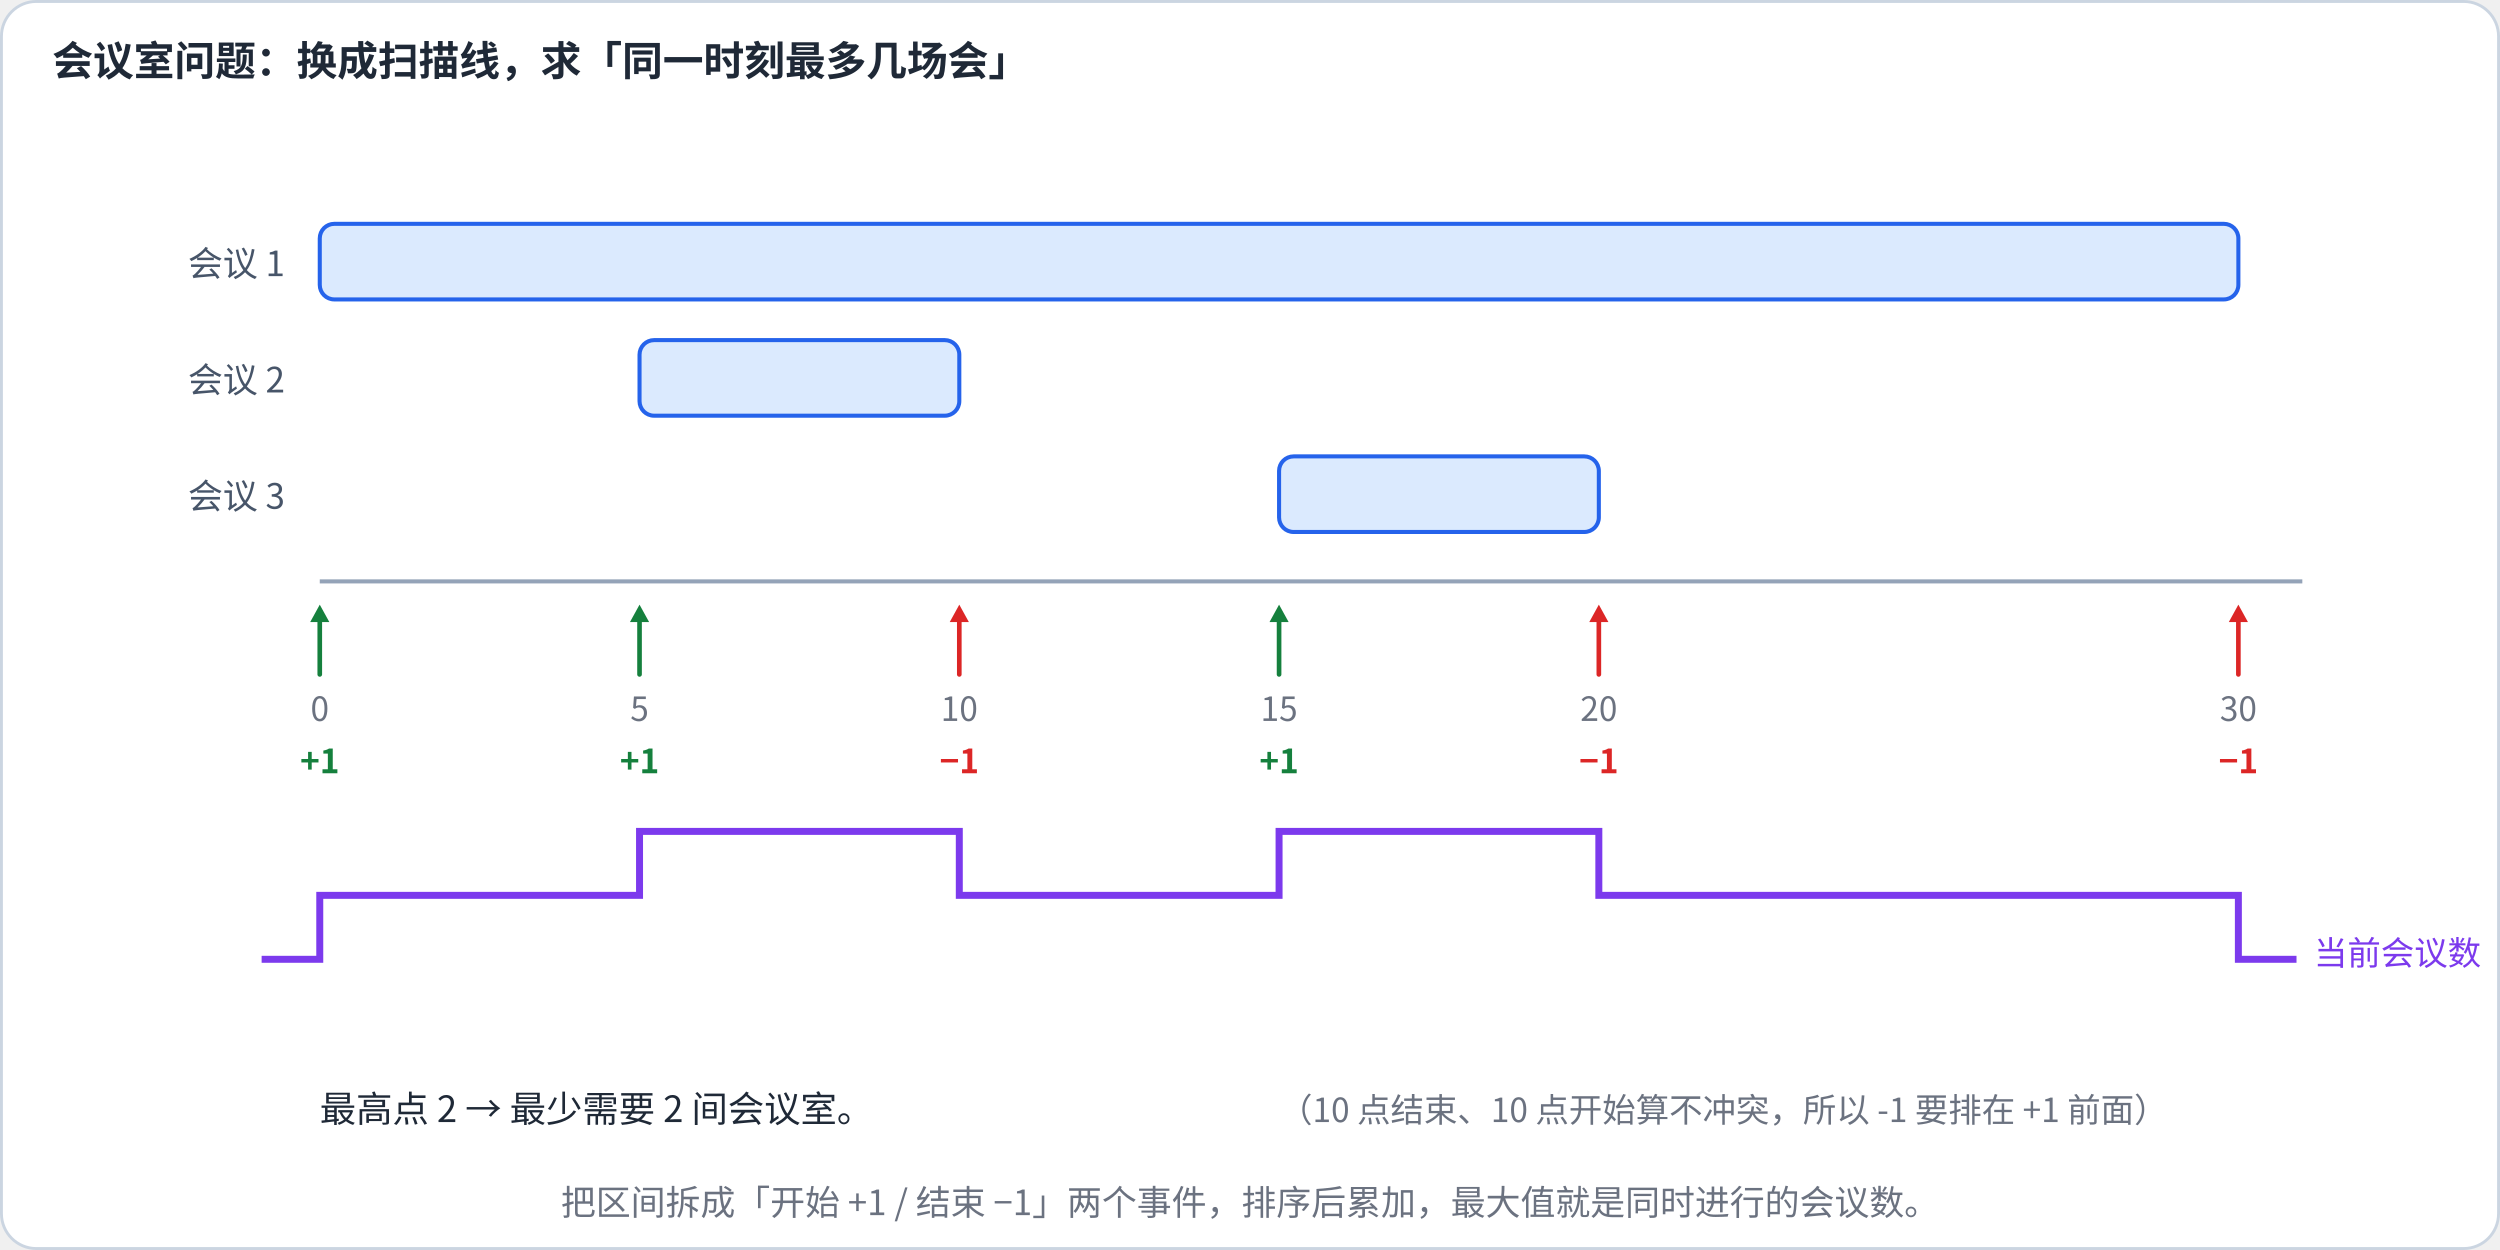
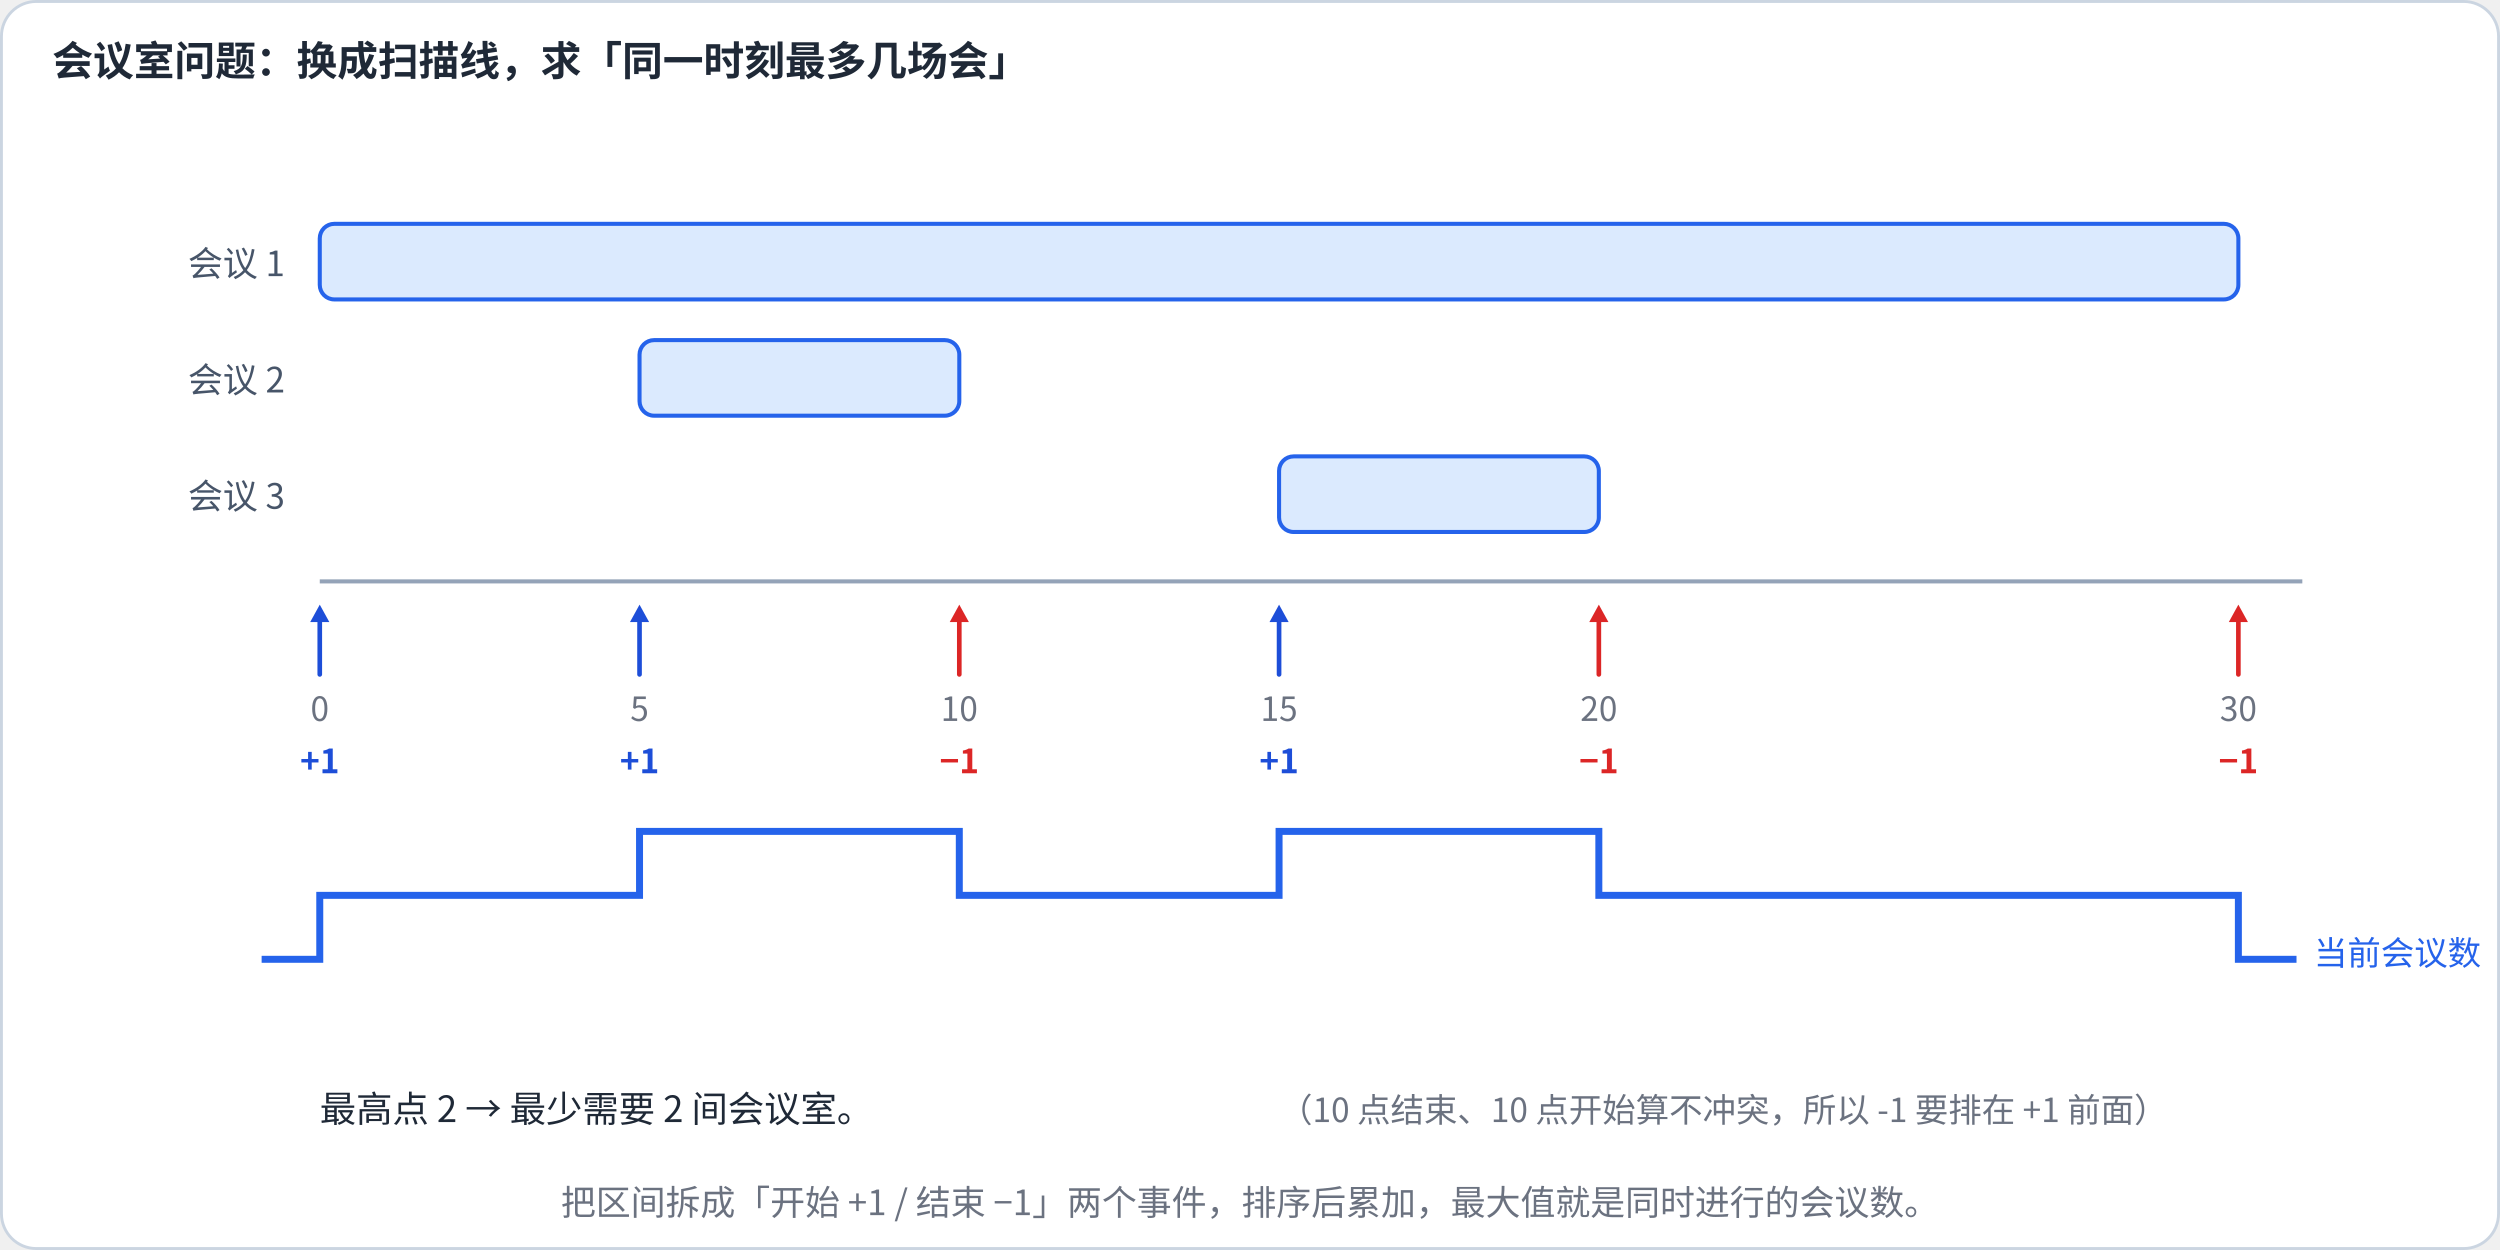
<svg xmlns="http://www.w3.org/2000/svg" width="860" height="430" viewBox="0 0 860 430" role="img">
  <rect x="0.5" y="0.5" width="859.0" height="429.0" rx="12" fill="#ffffff" stroke="#cbd5e1" stroke-width="1" />
  <text x="18.0" y="26.0" font-size="14.0" fill="#1f2937" text-anchor="start" font-weight="bold" font-family="ui-sans-serif,-apple-system,'Segoe UI','Noto Sans CJK SC','PingFang SC','Microsoft YaHei',sans-serif">会议室问题：换成扫描线，求「同一时刻最多几场会」</text>
  <rect x="110.0" y="77.0" width="660.0" height="26.0" rx="5.0" fill="#dbeafe" stroke="#2563eb" stroke-width="1.4" />
  <text x="98.0" y="95.0" font-size="12.0" fill="#475569" text-anchor="end" font-weight="normal" font-family="ui-sans-serif,-apple-system,'Segoe UI','Noto Sans CJK SC','PingFang SC','Microsoft YaHei',sans-serif">会议 1</text>
  <rect x="220.0" y="117.0" width="110.0" height="26.0" rx="5.0" fill="#dbeafe" stroke="#2563eb" stroke-width="1.4" />
  <text x="98.0" y="135.0" font-size="12.0" fill="#475569" text-anchor="end" font-weight="normal" font-family="ui-sans-serif,-apple-system,'Segoe UI','Noto Sans CJK SC','PingFang SC','Microsoft YaHei',sans-serif">会议 2</text>
  <rect x="440.0" y="157.0" width="110.0" height="26.0" rx="5.0" fill="#dbeafe" stroke="#2563eb" stroke-width="1.4" />
  <text x="98.0" y="175.0" font-size="12.0" fill="#475569" text-anchor="end" font-weight="normal" font-family="ui-sans-serif,-apple-system,'Segoe UI','Noto Sans CJK SC','PingFang SC','Microsoft YaHei',sans-serif">会议 3</text>
  <line x1="110.0" y1="200.0" x2="792.0" y2="200.0" stroke="#94a3b8" stroke-width="1.4" />
-   <line x1="110.0" y1="232.0" x2="110.0" y2="214.0" stroke="#15803d" stroke-width="1.6" stroke-linecap="round" />
-   <polygon points="110.0,208.0 113.3,214.0 106.7,214.0" fill="#15803d" />
+   <line x1="110.0" y1="232.0" x2="110.0" y2="214.0" stroke="#1d4ed8" stroke-width="1.6" stroke-linecap="round" />
+   <polygon points="110.0,208.0 113.3,214.0 106.7,214.0" fill="#1d4ed8" />
  <text x="110.0" y="248.0" font-size="11.5" fill="#6b7280" text-anchor="middle" font-weight="normal" font-family="ui-sans-serif,-apple-system,'Segoe UI','Noto Sans CJK SC','PingFang SC','Microsoft YaHei',sans-serif">0</text>
-   <text x="110.0" y="266.0" font-size="11.5" fill="#15803d" text-anchor="middle" font-weight="bold" font-family="ui-sans-serif,-apple-system,'Segoe UI','Noto Sans CJK SC','PingFang SC','Microsoft YaHei',sans-serif">+1</text>
-   <line x1="220.0" y1="232.0" x2="220.0" y2="214.0" stroke="#15803d" stroke-width="1.6" stroke-linecap="round" />
-   <polygon points="220.0,208.0 223.3,214.0 216.7,214.0" fill="#15803d" />
+   <text x="110.0" y="266.0" font-size="11.5" fill="#1d4ed8" text-anchor="middle" font-weight="bold" font-family="ui-sans-serif,-apple-system,'Segoe UI','Noto Sans CJK SC','PingFang SC','Microsoft YaHei',sans-serif">+1</text>
+   <line x1="220.0" y1="232.0" x2="220.0" y2="214.0" stroke="#1d4ed8" stroke-width="1.6" stroke-linecap="round" />
+   <polygon points="220.0,208.0 223.3,214.0 216.7,214.0" fill="#1d4ed8" />
  <text x="220.0" y="248.0" font-size="11.5" fill="#6b7280" text-anchor="middle" font-weight="normal" font-family="ui-sans-serif,-apple-system,'Segoe UI','Noto Sans CJK SC','PingFang SC','Microsoft YaHei',sans-serif">5</text>
-   <text x="220.0" y="266.0" font-size="11.5" fill="#15803d" text-anchor="middle" font-weight="bold" font-family="ui-sans-serif,-apple-system,'Segoe UI','Noto Sans CJK SC','PingFang SC','Microsoft YaHei',sans-serif">+1</text>
+   <text x="220.0" y="266.0" font-size="11.5" fill="#1d4ed8" text-anchor="middle" font-weight="bold" font-family="ui-sans-serif,-apple-system,'Segoe UI','Noto Sans CJK SC','PingFang SC','Microsoft YaHei',sans-serif">+1</text>
  <line x1="330.0" y1="232.0" x2="330.0" y2="214.0" stroke="#dc2626" stroke-width="1.6" stroke-linecap="round" />
  <polygon points="330.0,208.0 333.3,214.0 326.7,214.0" fill="#dc2626" />
  <text x="330.0" y="248.0" font-size="11.5" fill="#6b7280" text-anchor="middle" font-weight="normal" font-family="ui-sans-serif,-apple-system,'Segoe UI','Noto Sans CJK SC','PingFang SC','Microsoft YaHei',sans-serif">10</text>
  <text x="330.0" y="266.0" font-size="11.5" fill="#dc2626" text-anchor="middle" font-weight="bold" font-family="ui-sans-serif,-apple-system,'Segoe UI','Noto Sans CJK SC','PingFang SC','Microsoft YaHei',sans-serif">−1</text>
-   <line x1="440.0" y1="232.0" x2="440.0" y2="214.0" stroke="#15803d" stroke-width="1.6" stroke-linecap="round" />
-   <polygon points="440.0,208.0 443.3,214.0 436.7,214.0" fill="#15803d" />
+   <line x1="440.0" y1="232.0" x2="440.0" y2="214.0" stroke="#1d4ed8" stroke-width="1.6" stroke-linecap="round" />
+   <polygon points="440.0,208.0 443.3,214.0 436.7,214.0" fill="#1d4ed8" />
  <text x="440.0" y="248.0" font-size="11.5" fill="#6b7280" text-anchor="middle" font-weight="normal" font-family="ui-sans-serif,-apple-system,'Segoe UI','Noto Sans CJK SC','PingFang SC','Microsoft YaHei',sans-serif">15</text>
-   <text x="440.0" y="266.0" font-size="11.5" fill="#15803d" text-anchor="middle" font-weight="bold" font-family="ui-sans-serif,-apple-system,'Segoe UI','Noto Sans CJK SC','PingFang SC','Microsoft YaHei',sans-serif">+1</text>
+   <text x="440.0" y="266.0" font-size="11.5" fill="#1d4ed8" text-anchor="middle" font-weight="bold" font-family="ui-sans-serif,-apple-system,'Segoe UI','Noto Sans CJK SC','PingFang SC','Microsoft YaHei',sans-serif">+1</text>
  <line x1="550.0" y1="232.0" x2="550.0" y2="214.0" stroke="#dc2626" stroke-width="1.6" stroke-linecap="round" />
  <polygon points="550.0,208.0 553.3,214.0 546.7,214.0" fill="#dc2626" />
  <text x="550.0" y="248.0" font-size="11.5" fill="#6b7280" text-anchor="middle" font-weight="normal" font-family="ui-sans-serif,-apple-system,'Segoe UI','Noto Sans CJK SC','PingFang SC','Microsoft YaHei',sans-serif">20</text>
  <text x="550.0" y="266.0" font-size="11.5" fill="#dc2626" text-anchor="middle" font-weight="bold" font-family="ui-sans-serif,-apple-system,'Segoe UI','Noto Sans CJK SC','PingFang SC','Microsoft YaHei',sans-serif">−1</text>
  <line x1="770.0" y1="232.0" x2="770.0" y2="214.0" stroke="#dc2626" stroke-width="1.6" stroke-linecap="round" />
  <polygon points="770.0,208.0 773.3,214.0 766.7,214.0" fill="#dc2626" />
  <text x="770.0" y="248.0" font-size="11.5" fill="#6b7280" text-anchor="middle" font-weight="normal" font-family="ui-sans-serif,-apple-system,'Segoe UI','Noto Sans CJK SC','PingFang SC','Microsoft YaHei',sans-serif">30</text>
  <text x="770.0" y="266.0" font-size="11.5" fill="#dc2626" text-anchor="middle" font-weight="bold" font-family="ui-sans-serif,-apple-system,'Segoe UI','Noto Sans CJK SC','PingFang SC','Microsoft YaHei',sans-serif">−1</text>
-   <polyline points="90,330 110,330 110,308 220,308 220,286 330,286 330,308 440,308 440,286 550,286 550,308 770,308 770,330 790,330" fill="none" stroke="#7c3aed" stroke-width="2.4" />
-   <text x="796.0" y="332.0" font-size="11.5" fill="#7c3aed" text-anchor="start" font-weight="normal" font-family="ui-sans-serif,-apple-system,'Segoe UI','Noto Sans CJK SC','PingFang SC','Microsoft YaHei',sans-serif">当前会议数</text>
+   <polyline points="90,330 110,330 110,308 220,308 220,286 330,286 330,308 440,308 440,286 550,286 550,308 770,308 770,330 790,330" fill="none" stroke="#2563eb" stroke-width="2.4" />
+   <text x="796.0" y="332.0" font-size="11.5" fill="#2563eb" text-anchor="start" font-weight="normal" font-family="ui-sans-serif,-apple-system,'Segoe UI','Noto Sans CJK SC','PingFang SC','Microsoft YaHei',sans-serif">当前会议数</text>
  <text x="110.0" y="386.0" font-size="12.5" fill="#1f2937" text-anchor="start" font-weight="normal" font-family="ui-sans-serif,-apple-system,'Segoe UI','Noto Sans CJK SC','PingFang SC','Microsoft YaHei',sans-serif">最高点 2 → 最少需要 2 间会议室。</text>
  <text x="440.0" y="386.0" font-size="11.5" fill="#6b7280" text-anchor="start" font-weight="normal" font-family="ui-sans-serif,-apple-system,'Segoe UI','Noto Sans CJK SC','PingFang SC','Microsoft YaHei',sans-serif">（10 点结束、10 点开始算不冲突，所以 -1 要排在 +1 前面）</text>
  <text x="430.0" y="418.0" font-size="12.0" fill="#6b7280" text-anchor="middle" font-weight="normal" font-family="ui-sans-serif,-apple-system,'Segoe UI','Noto Sans CJK SC','PingFang SC','Microsoft YaHei',sans-serif">把区间拆成「开始 +1 / 结束 −1」两个事件，排序后累加，最大值就是同时进行的会议数。</text>
</svg>
